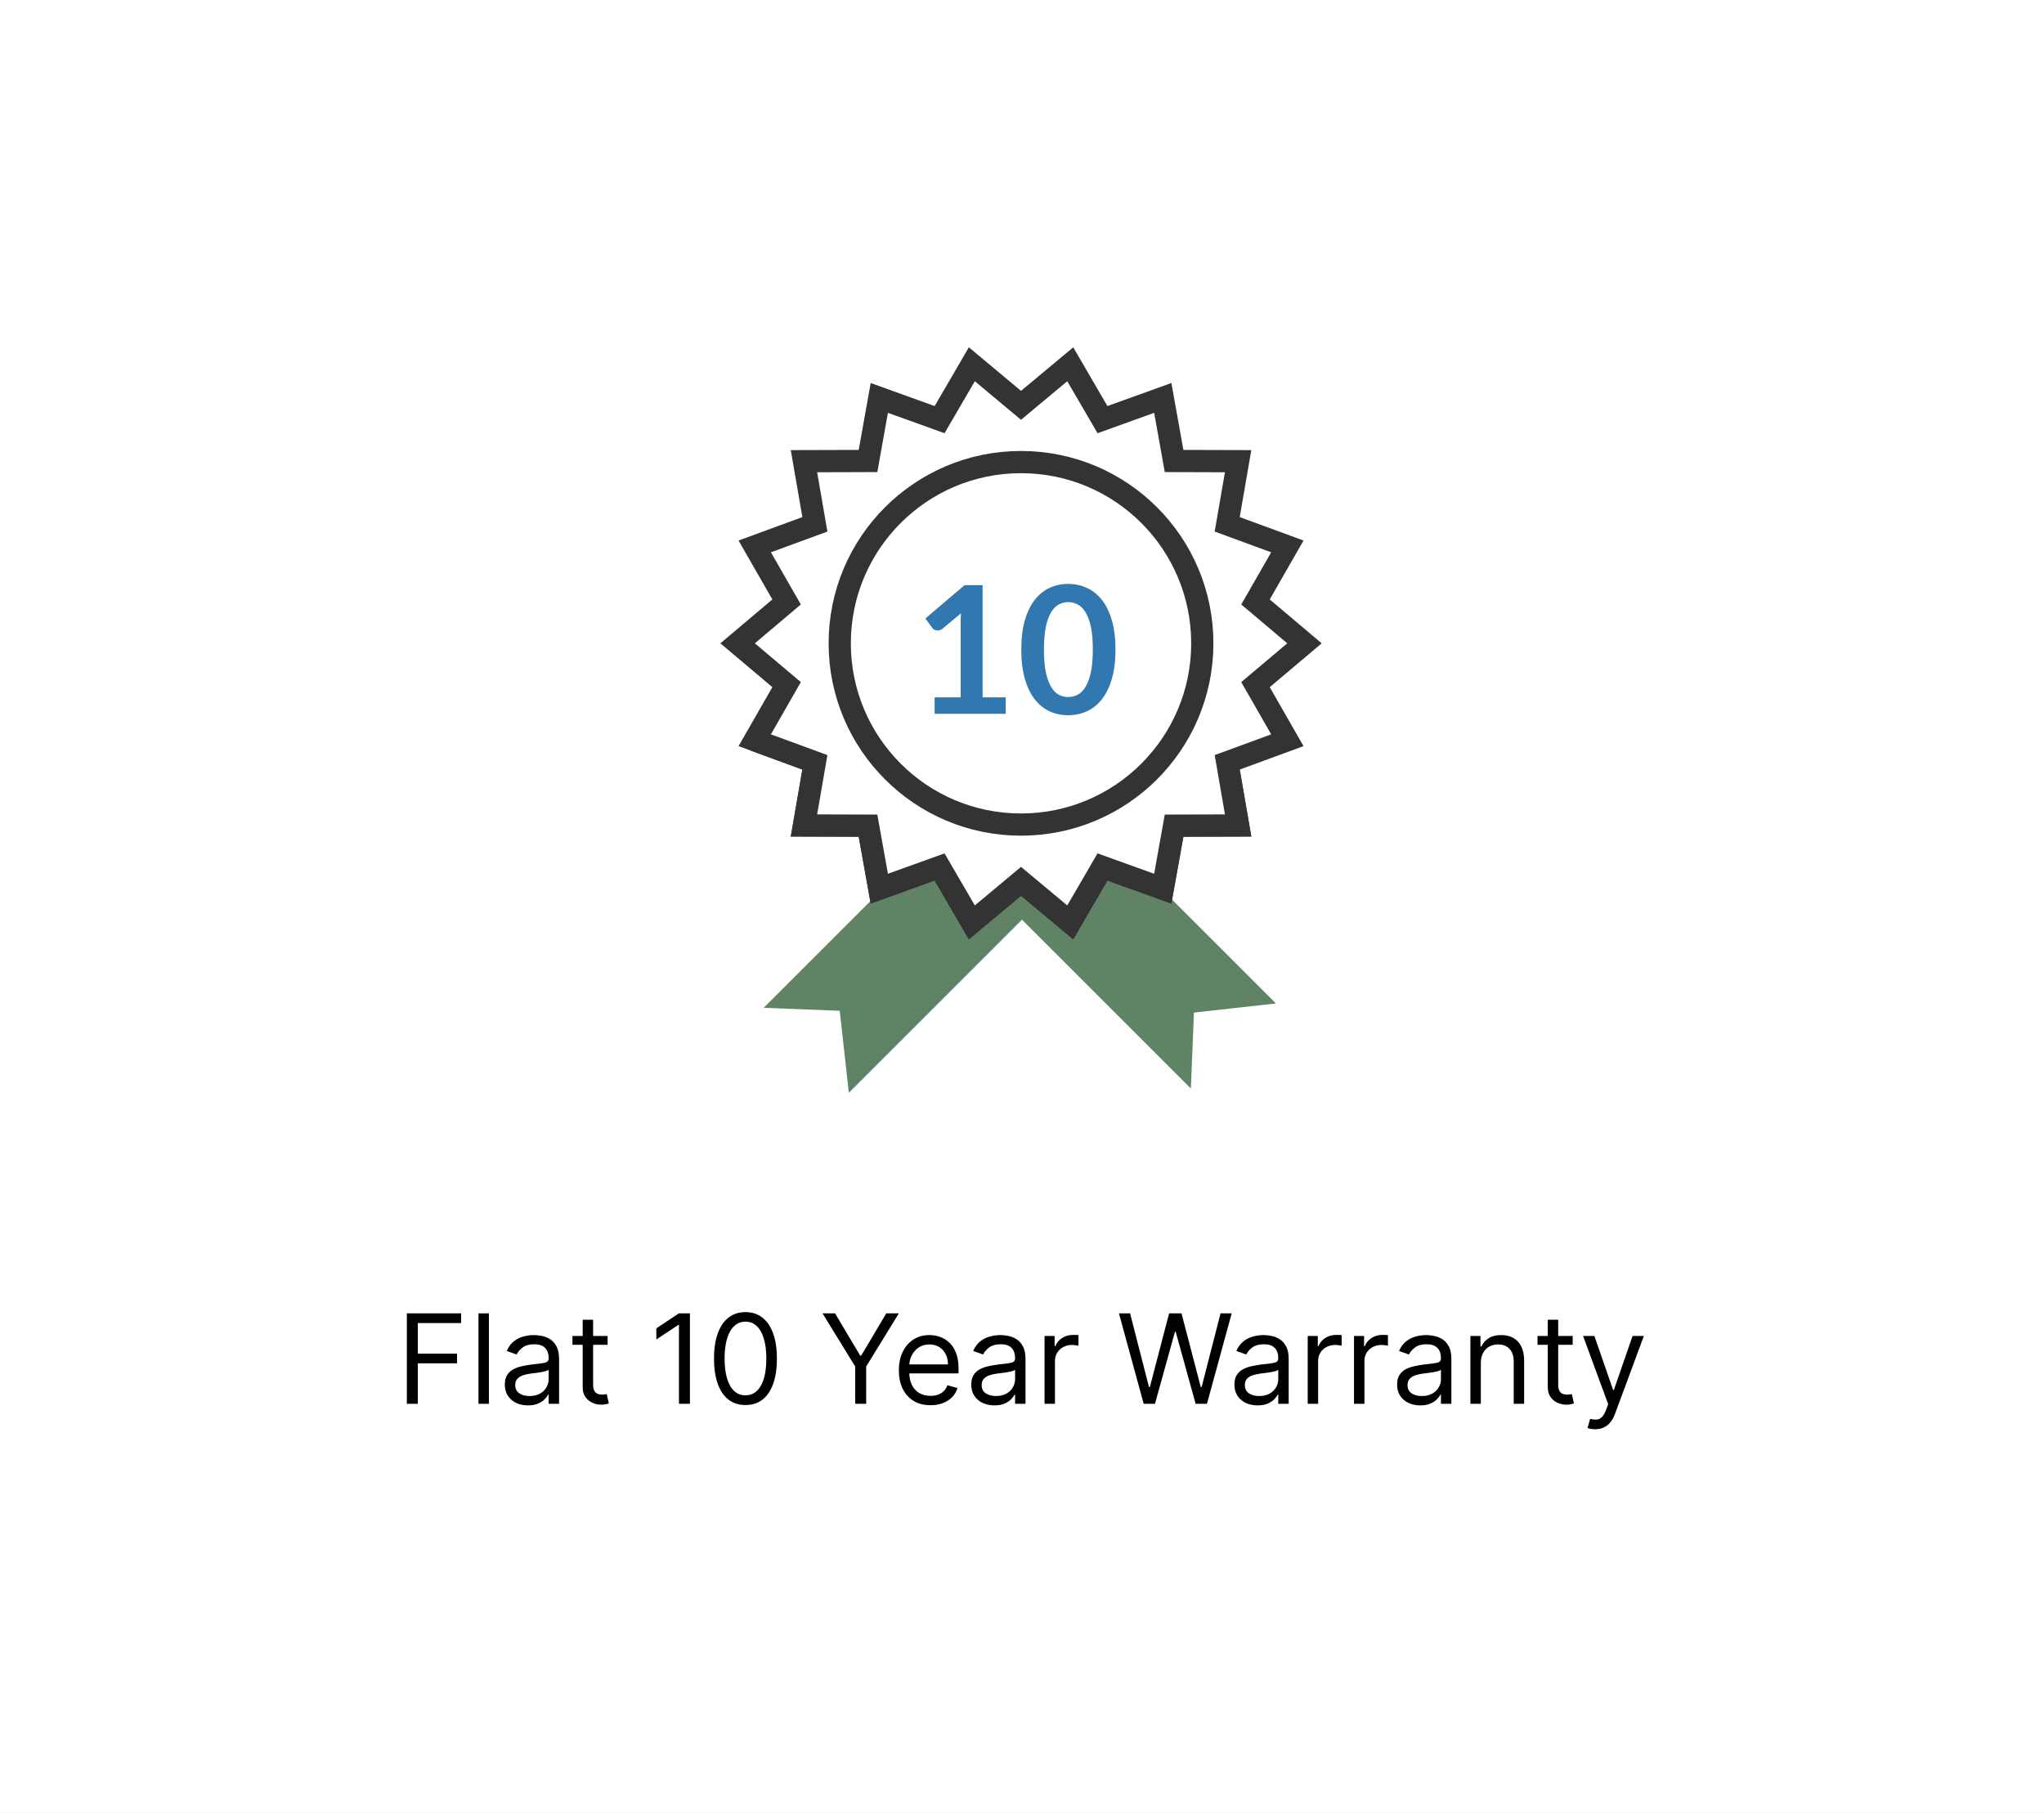
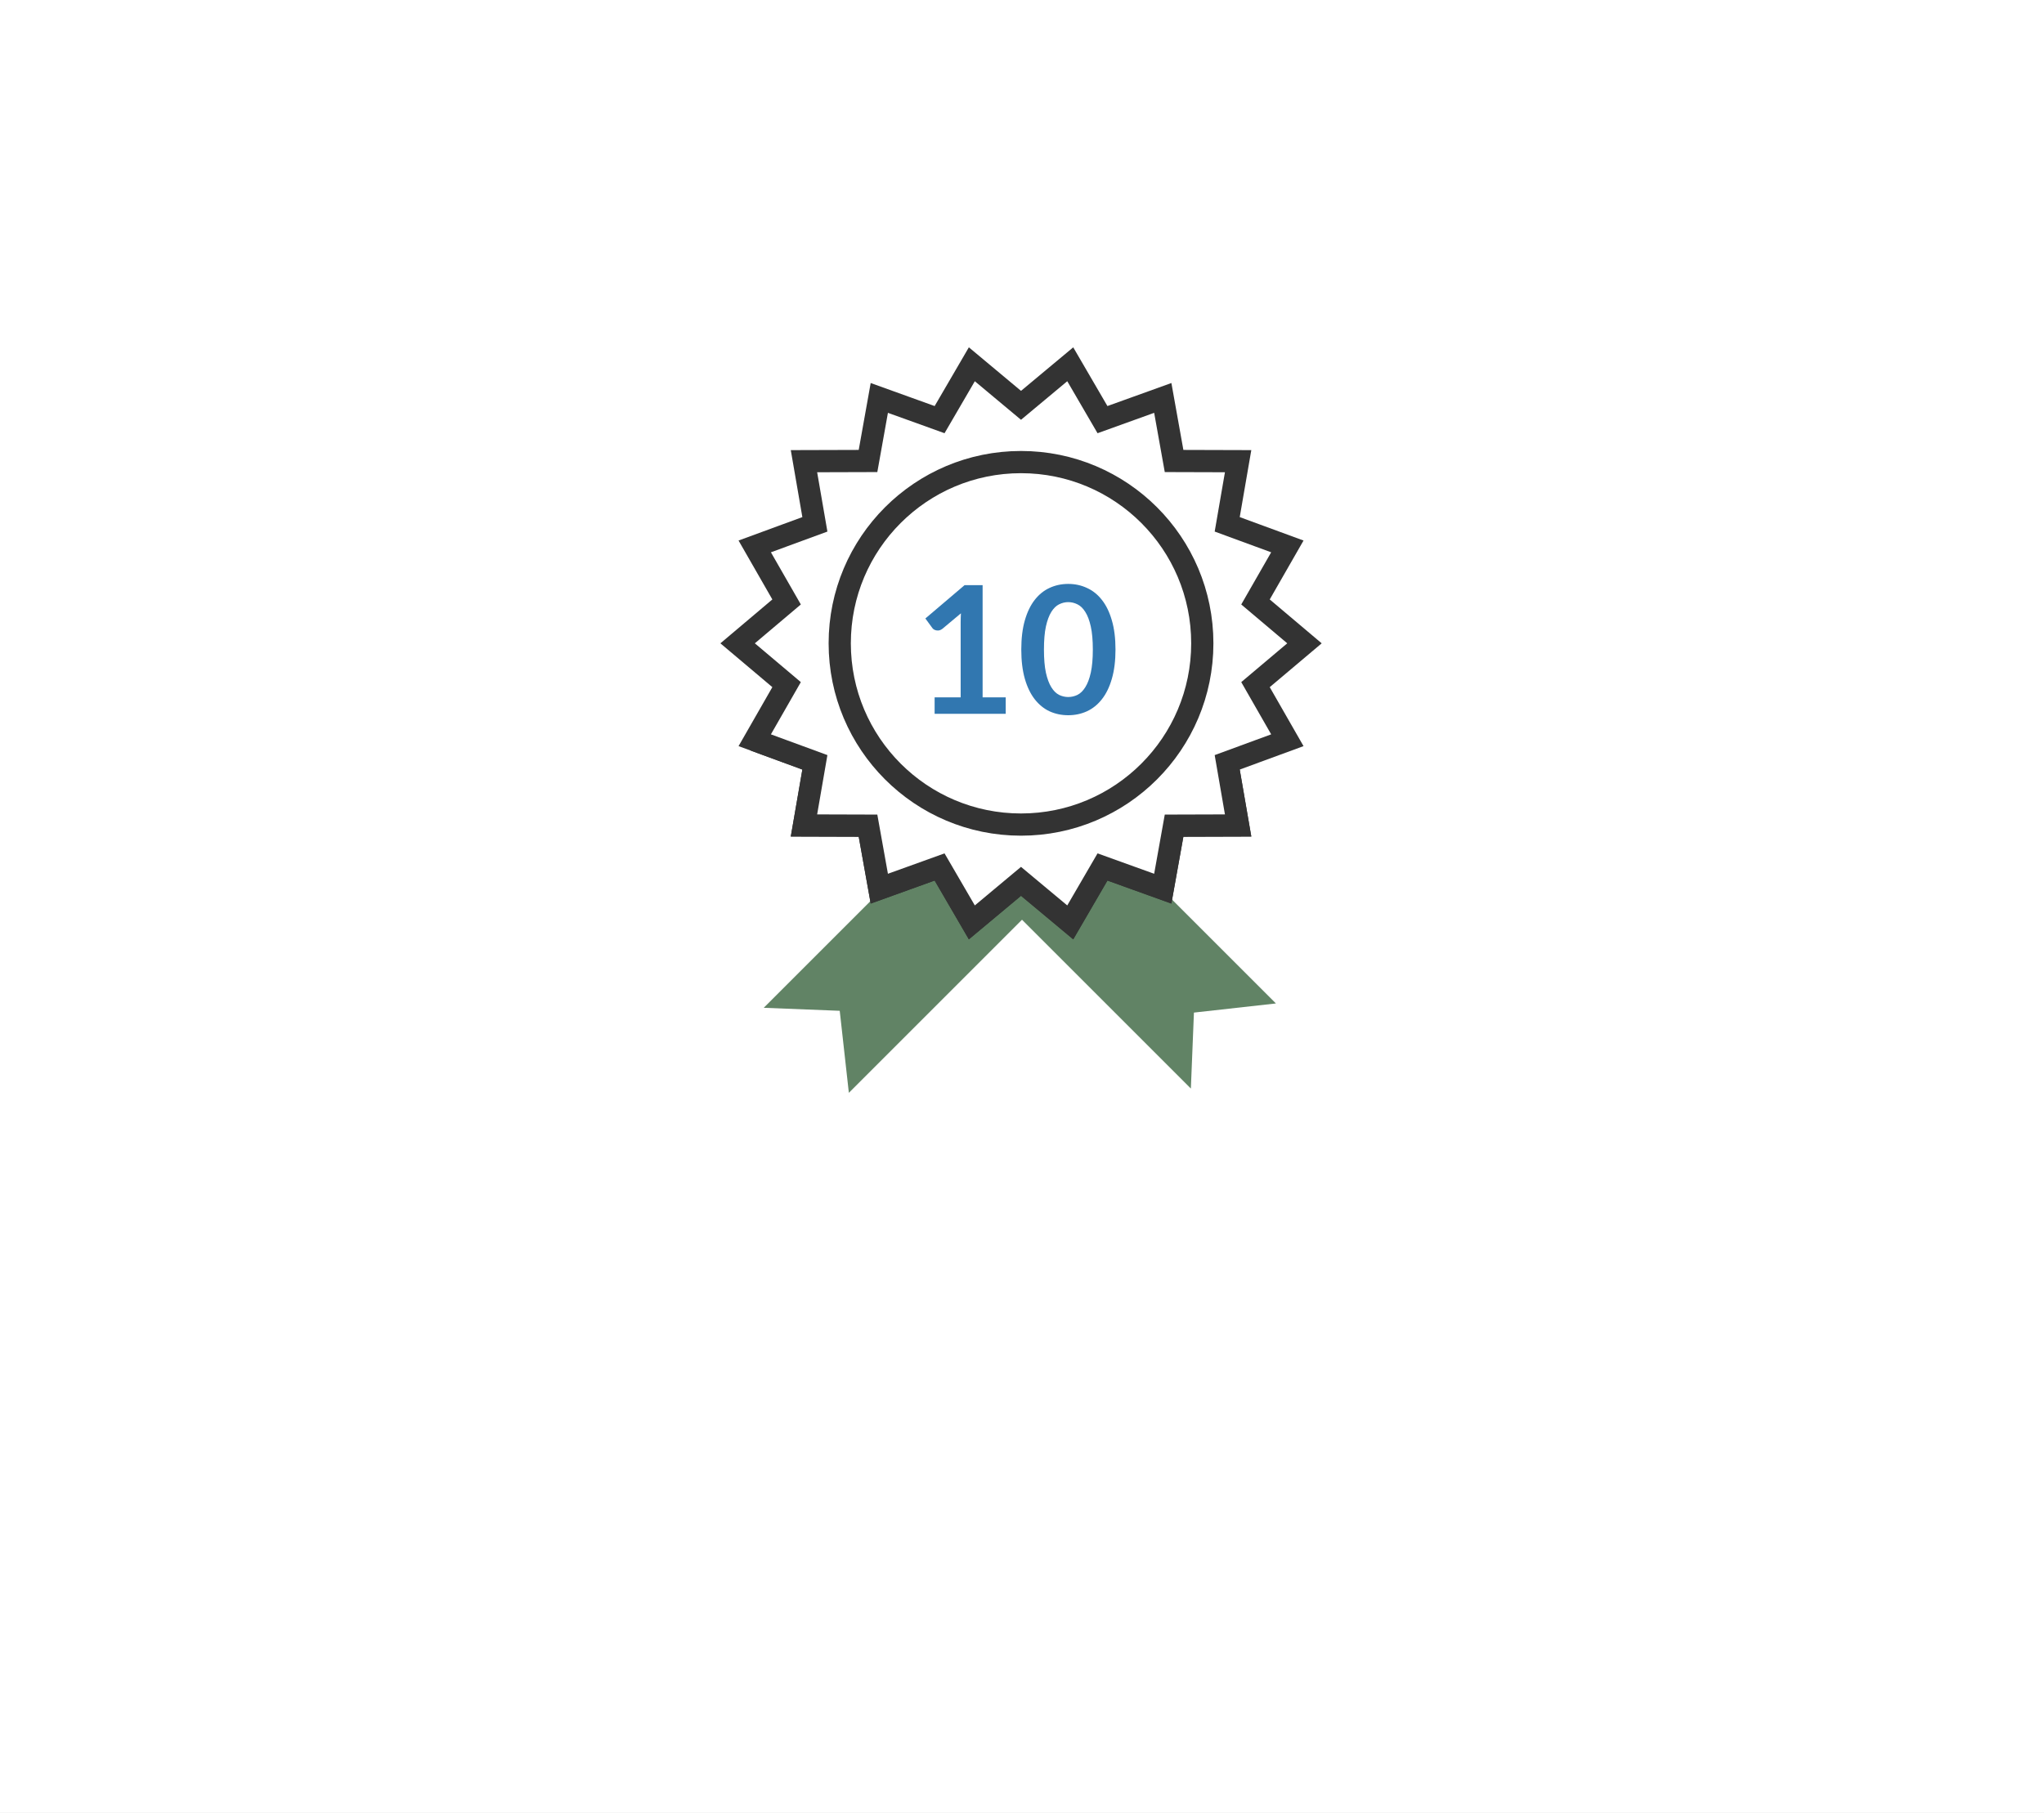
<svg xmlns="http://www.w3.org/2000/svg" width="230" height="204" viewBox="0 0 230 204" fill="none">
  <g clip-path="url(#clip0_1_1199)">
    <path d="M230 0H0V204H230V0Z" fill="white" />
    <path d="M143.573 112.94L134.347 113.968L134.002 122.519L105.282 93.798L114.853 84.22L143.573 112.94Z" fill="#618365" />
    <path d="M95.517 123L94.49 113.767L85.939 113.429L114.659 84.709L124.237 94.28L95.517 123Z" fill="#618365" />
    <path d="M138.091 85.801L139.319 92.907L132.112 92.929L130.841 100.021L124.057 97.578L120.429 103.815L114.889 99.195L109.356 103.815L105.727 97.578L98.945 100.021L97.673 92.929L90.466 92.907L91.694 85.801L84.926 83.315" fill="white" />
    <path d="M138.091 85.801L139.319 92.907L132.112 92.929L130.841 100.021L124.057 97.578L120.429 103.815L114.889 99.195L109.356 103.815L105.727 97.578L98.945 100.021L97.673 92.929L90.466 92.907L91.694 85.801L84.926 83.315" stroke="#333333" stroke-width="2.5" stroke-miterlimit="10" />
    <path d="M114.889 45.62L120.429 41L124.057 47.23L130.841 44.787L132.112 51.886L139.319 51.907L138.091 59.014L144.859 61.5L141.274 67.751L146.785 72.407L141.274 77.056L144.859 83.315L138.091 85.801L139.319 92.907L132.112 92.929L130.841 100.021L124.057 97.578L120.429 103.815L114.889 99.195L109.356 103.815L105.727 97.578L98.944 100.021L97.673 92.929L90.466 92.907L91.694 85.801L84.926 83.315L88.511 77.056L83 72.407L88.511 67.751L84.926 61.5L91.694 59.014L90.466 51.907L97.673 51.886L98.944 44.787L105.727 47.23L109.356 41L114.889 45.62Z" fill="white" stroke="#333333" stroke-width="2.5" stroke-miterlimit="10" />
    <path d="M114.889 92.807C126.155 92.807 135.288 83.674 135.288 72.407C135.288 61.141 126.155 52.008 114.889 52.008C103.623 52.008 94.49 61.141 94.49 72.407C94.49 83.674 103.623 92.807 114.889 92.807Z" fill="white" stroke="#333333" stroke-width="2.5" stroke-miterlimit="10" />
    <path d="M113.168 78.49V80.34H105.168V78.49H108.098V70.06C108.098 69.727 108.108 69.383 108.128 69.03L106.048 70.77C105.928 70.863 105.808 70.923 105.688 70.95C105.575 70.97 105.465 70.97 105.358 70.95C105.258 70.93 105.168 70.897 105.088 70.85C105.008 70.796 104.948 70.74 104.908 70.68L104.128 69.61L108.538 65.86H110.568V78.49H113.168ZM125.52 73.11C125.52 74.37 125.383 75.466 125.11 76.4C124.843 77.326 124.47 78.093 123.99 78.7C123.517 79.306 122.953 79.76 122.3 80.06C121.653 80.353 120.953 80.5 120.2 80.5C119.447 80.5 118.747 80.353 118.1 80.06C117.46 79.76 116.903 79.306 116.43 78.7C115.957 78.093 115.587 77.326 115.32 76.4C115.053 75.466 114.92 74.37 114.92 73.11C114.92 71.843 115.053 70.746 115.32 69.82C115.587 68.893 115.957 68.126 116.43 67.52C116.903 66.913 117.46 66.463 118.1 66.17C118.747 65.87 119.447 65.72 120.2 65.72C120.953 65.72 121.653 65.87 122.3 66.17C122.953 66.463 123.517 66.913 123.99 67.52C124.47 68.126 124.843 68.893 125.11 69.82C125.383 70.746 125.52 71.843 125.52 73.11ZM122.97 73.11C122.97 72.063 122.893 71.197 122.74 70.51C122.587 69.823 122.38 69.276 122.12 68.87C121.867 68.463 121.573 68.18 121.24 68.02C120.907 67.853 120.56 67.77 120.2 67.77C119.847 67.77 119.503 67.853 119.17 68.02C118.843 68.18 118.553 68.463 118.3 68.87C118.047 69.276 117.843 69.823 117.69 70.51C117.543 71.197 117.47 72.063 117.47 73.11C117.47 74.156 117.543 75.023 117.69 75.71C117.843 76.397 118.047 76.943 118.3 77.35C118.553 77.757 118.843 78.043 119.17 78.21C119.503 78.37 119.847 78.45 120.2 78.45C120.56 78.45 120.907 78.37 121.24 78.21C121.573 78.043 121.867 77.757 122.12 77.35C122.38 76.943 122.587 76.397 122.74 75.71C122.893 75.023 122.97 74.156 122.97 73.11Z" fill="#3177B0" />
-     <path d="M45.782 158V147.818H51.887V148.912H47.015V152.352H51.429V153.446H47.015V158H45.782ZM55.013 147.818V158H53.839V147.818H55.013ZM59.409 158.179C58.925 158.179 58.486 158.088 58.091 157.906C57.697 157.72 57.384 157.453 57.152 157.105C56.92 156.754 56.804 156.33 56.804 155.832C56.804 155.395 56.89 155.04 57.062 154.768C57.235 154.493 57.465 154.278 57.753 154.122C58.042 153.966 58.36 153.85 58.708 153.774C59.059 153.695 59.412 153.632 59.767 153.585C60.231 153.526 60.607 153.481 60.895 153.451C61.187 153.418 61.399 153.363 61.532 153.287C61.668 153.211 61.736 153.078 61.736 152.889V152.849C61.736 152.359 61.601 151.978 61.333 151.706C61.068 151.434 60.665 151.298 60.125 151.298C59.565 151.298 59.125 151.421 58.807 151.666C58.489 151.911 58.265 152.173 58.136 152.452L57.022 152.054C57.221 151.59 57.486 151.229 57.818 150.97C58.153 150.708 58.517 150.526 58.912 150.423C59.309 150.317 59.7 150.264 60.085 150.264C60.33 150.264 60.612 150.294 60.93 150.354C61.252 150.41 61.562 150.528 61.86 150.707C62.161 150.886 62.412 151.156 62.611 151.517C62.809 151.878 62.909 152.362 62.909 152.969V158H61.736V156.966H61.676C61.596 157.132 61.464 157.309 61.278 157.498C61.093 157.687 60.846 157.848 60.537 157.98C60.229 158.113 59.853 158.179 59.409 158.179ZM59.588 157.125C60.052 157.125 60.443 157.034 60.761 156.852C61.083 156.669 61.325 156.434 61.487 156.146C61.653 155.857 61.736 155.554 61.736 155.236V154.162C61.686 154.222 61.576 154.276 61.407 154.326C61.242 154.372 61.049 154.414 60.831 154.45C60.615 154.483 60.405 154.513 60.199 154.54C59.997 154.563 59.833 154.583 59.707 154.599C59.402 154.639 59.117 154.704 58.852 154.793C58.59 154.879 58.378 155.01 58.216 155.186C58.056 155.358 57.977 155.594 57.977 155.892C57.977 156.3 58.128 156.608 58.429 156.817C58.734 157.022 59.12 157.125 59.588 157.125ZM68.371 150.364V151.358H64.414V150.364H68.371ZM65.567 148.534H66.741V155.812C66.741 156.144 66.789 156.393 66.885 156.558C66.984 156.721 67.11 156.83 67.263 156.886C67.418 156.939 67.582 156.966 67.755 156.966C67.884 156.966 67.99 156.959 68.073 156.946C68.156 156.929 68.222 156.916 68.272 156.906L68.511 157.96C68.431 157.99 68.32 158.02 68.177 158.05C68.035 158.083 67.854 158.099 67.636 158.099C67.304 158.099 66.979 158.028 66.661 157.886C66.346 157.743 66.084 157.526 65.876 157.234C65.67 156.943 65.567 156.575 65.567 156.131V148.534ZM77.633 147.818V158H76.4V149.111H76.341L73.855 150.761V149.509L76.4 147.818H77.633ZM83.883 158.139C83.134 158.139 82.496 157.935 81.969 157.528C81.442 157.117 81.039 156.522 80.761 155.743C80.482 154.961 80.343 154.016 80.343 152.909C80.343 151.809 80.482 150.869 80.761 150.09C81.042 149.308 81.447 148.711 81.974 148.3C82.504 147.886 83.14 147.679 83.883 147.679C84.625 147.679 85.26 147.886 85.787 148.3C86.317 148.711 86.722 149.308 87 150.09C87.282 150.869 87.422 151.809 87.422 152.909C87.422 154.016 87.283 154.961 87.005 155.743C86.727 156.522 86.324 157.117 85.797 157.528C85.27 157.935 84.632 158.139 83.883 158.139ZM83.883 157.045C84.625 157.045 85.202 156.687 85.613 155.972C86.024 155.256 86.229 154.235 86.229 152.909C86.229 152.027 86.135 151.277 85.946 150.657C85.76 150.037 85.492 149.565 85.141 149.24C84.793 148.915 84.373 148.753 83.883 148.753C83.147 148.753 82.572 149.116 82.158 149.842C81.743 150.564 81.536 151.587 81.536 152.909C81.536 153.791 81.629 154.54 81.814 155.156C82 155.773 82.267 156.242 82.615 156.563C82.966 156.885 83.389 157.045 83.883 157.045ZM92.553 147.818H93.965L96.789 152.571H96.908L99.732 147.818H101.144L97.465 153.804V158H96.232V153.804L92.553 147.818ZM104.701 158.159C103.966 158.159 103.331 157.997 102.797 157.672C102.267 157.344 101.858 156.886 101.569 156.3C101.284 155.71 101.142 155.024 101.142 154.241C101.142 153.459 101.284 152.77 101.569 152.173C101.858 151.573 102.259 151.106 102.772 150.771C103.289 150.433 103.893 150.264 104.582 150.264C104.98 150.264 105.373 150.33 105.76 150.463C106.148 150.596 106.501 150.811 106.819 151.109C107.137 151.404 107.391 151.795 107.58 152.283C107.769 152.77 107.863 153.37 107.863 154.082V154.58H101.977V153.565H106.67C106.67 153.134 106.584 152.75 106.412 152.412C106.243 152.074 106.001 151.807 105.686 151.612C105.374 151.416 105.006 151.318 104.582 151.318C104.115 151.318 103.71 151.434 103.369 151.666C103.031 151.895 102.771 152.193 102.588 152.561C102.406 152.929 102.315 153.323 102.315 153.744V154.42C102.315 154.997 102.414 155.486 102.613 155.887C102.815 156.285 103.096 156.588 103.453 156.797C103.811 157.002 104.227 157.105 104.701 157.105C105.01 157.105 105.288 157.062 105.537 156.976C105.788 156.886 106.006 156.754 106.188 156.578C106.37 156.399 106.511 156.177 106.61 155.912L107.744 156.23C107.625 156.615 107.424 156.953 107.142 157.244C106.861 157.533 106.513 157.758 106.098 157.92C105.684 158.08 105.218 158.159 104.701 158.159ZM111.895 158.179C111.411 158.179 110.972 158.088 110.578 157.906C110.183 157.72 109.87 157.453 109.638 157.105C109.406 156.754 109.29 156.33 109.29 155.832C109.29 155.395 109.376 155.04 109.549 154.768C109.721 154.493 109.951 154.278 110.24 154.122C110.528 153.966 110.846 153.85 111.194 153.774C111.546 153.695 111.899 153.632 112.253 153.585C112.717 153.526 113.093 153.481 113.382 153.451C113.673 153.418 113.886 153.363 114.018 153.287C114.154 153.211 114.222 153.078 114.222 152.889V152.849C114.222 152.359 114.088 151.978 113.819 151.706C113.554 151.434 113.151 151.298 112.611 151.298C112.051 151.298 111.612 151.421 111.294 151.666C110.975 151.911 110.752 152.173 110.623 152.452L109.509 152.054C109.708 151.59 109.973 151.229 110.304 150.97C110.639 150.708 111.004 150.526 111.398 150.423C111.796 150.317 112.187 150.264 112.571 150.264C112.817 150.264 113.098 150.294 113.417 150.354C113.738 150.41 114.048 150.528 114.346 150.707C114.648 150.886 114.898 151.156 115.097 151.517C115.296 151.878 115.395 152.362 115.395 152.969V158H114.222V156.966H114.162C114.083 157.132 113.95 157.309 113.765 157.498C113.579 157.687 113.332 157.848 113.024 157.98C112.716 158.113 112.339 158.179 111.895 158.179ZM112.074 157.125C112.538 157.125 112.929 157.034 113.248 156.852C113.569 156.669 113.811 156.434 113.973 156.146C114.139 155.857 114.222 155.554 114.222 155.236V154.162C114.172 154.222 114.063 154.276 113.894 154.326C113.728 154.372 113.536 154.414 113.317 154.45C113.102 154.483 112.891 154.513 112.686 154.54C112.484 154.563 112.319 154.583 112.194 154.599C111.889 154.639 111.604 154.704 111.338 154.793C111.077 154.879 110.864 155.01 110.702 155.186C110.543 155.358 110.463 155.594 110.463 155.892C110.463 156.3 110.614 156.608 110.916 156.817C111.221 157.022 111.607 157.125 112.074 157.125ZM117.537 158V150.364H118.67V151.517H118.75C118.889 151.139 119.141 150.833 119.506 150.597C119.87 150.362 120.281 150.244 120.738 150.244C120.825 150.244 120.932 150.246 121.062 150.249C121.191 150.253 121.289 150.258 121.355 150.264V151.457C121.315 151.447 121.224 151.433 121.081 151.413C120.942 151.389 120.795 151.378 120.639 151.378C120.268 151.378 119.936 151.456 119.645 151.612C119.356 151.764 119.128 151.976 118.959 152.248C118.793 152.516 118.71 152.823 118.71 153.168V158H117.537ZM128.692 158L125.908 147.818H127.161L129.288 156.111H129.388L131.555 147.818H132.947L135.115 156.111H135.214L137.342 147.818H138.595L135.811 158H134.538L132.291 149.886H132.212L129.964 158H128.692ZM141.509 158.179C141.025 158.179 140.585 158.088 140.191 157.906C139.797 157.72 139.483 157.453 139.251 157.105C139.019 156.754 138.903 156.33 138.903 155.832C138.903 155.395 138.99 155.04 139.162 154.768C139.334 154.493 139.565 154.278 139.853 154.122C140.141 153.966 140.46 153.85 140.808 153.774C141.159 153.695 141.512 153.632 141.866 153.585C142.33 153.526 142.707 153.481 142.995 153.451C143.287 153.418 143.499 153.363 143.631 153.287C143.767 153.211 143.835 153.078 143.835 152.889V152.849C143.835 152.359 143.701 151.978 143.433 151.706C143.167 151.434 142.765 151.298 142.224 151.298C141.664 151.298 141.225 151.421 140.907 151.666C140.589 151.911 140.365 152.173 140.236 152.452L139.122 152.054C139.321 151.59 139.586 151.229 139.918 150.97C140.252 150.708 140.617 150.526 141.011 150.423C141.409 150.317 141.8 150.264 142.185 150.264C142.43 150.264 142.712 150.294 143.03 150.354C143.351 150.41 143.661 150.528 143.96 150.707C144.261 150.886 144.511 151.156 144.71 151.517C144.909 151.878 145.009 152.362 145.009 152.969V158H143.835V156.966H143.776C143.696 157.132 143.563 157.309 143.378 157.498C143.192 157.687 142.945 157.848 142.637 157.98C142.329 158.113 141.953 158.179 141.509 158.179ZM141.688 157.125C142.152 157.125 142.543 157.034 142.861 156.852C143.182 156.669 143.424 156.434 143.587 156.146C143.752 155.857 143.835 155.554 143.835 155.236V154.162C143.786 154.222 143.676 154.276 143.507 154.326C143.341 154.372 143.149 154.414 142.93 154.45C142.715 154.483 142.504 154.513 142.299 154.54C142.097 154.563 141.933 154.583 141.807 154.599C141.502 154.639 141.217 154.704 140.952 154.793C140.69 154.879 140.478 155.01 140.315 155.186C140.156 155.358 140.077 155.594 140.077 155.892C140.077 156.3 140.228 156.608 140.529 156.817C140.834 157.022 141.22 157.125 141.688 157.125ZM147.15 158V150.364H148.284V151.517H148.363C148.502 151.139 148.754 150.833 149.119 150.597C149.483 150.362 149.894 150.244 150.352 150.244C150.438 150.244 150.546 150.246 150.675 150.249C150.804 150.253 150.902 150.258 150.968 150.264V151.457C150.928 151.447 150.837 151.433 150.695 151.413C150.556 151.389 150.408 151.378 150.252 151.378C149.881 151.378 149.55 151.456 149.258 151.612C148.97 151.764 148.741 151.976 148.572 152.248C148.406 152.516 148.323 152.823 148.323 153.168V158H147.15ZM152.359 158V150.364H153.493V151.517H153.572C153.711 151.139 153.963 150.833 154.328 150.597C154.692 150.362 155.103 150.244 155.561 150.244C155.647 150.244 155.755 150.246 155.884 150.249C156.013 150.253 156.111 150.258 156.177 150.264V151.457C156.137 151.447 156.046 151.433 155.904 151.413C155.765 151.389 155.617 151.378 155.461 151.378C155.09 151.378 154.759 151.456 154.467 151.612C154.179 151.764 153.95 151.976 153.781 152.248C153.615 152.516 153.532 152.823 153.532 153.168V158H152.359ZM159.815 158.179C159.331 158.179 158.892 158.088 158.498 157.906C158.103 157.72 157.79 157.453 157.558 157.105C157.326 156.754 157.21 156.33 157.21 155.832C157.21 155.395 157.296 155.04 157.469 154.768C157.641 154.493 157.871 154.278 158.16 154.122C158.448 153.966 158.766 153.85 159.114 153.774C159.465 153.695 159.818 153.632 160.173 153.585C160.637 153.526 161.013 153.481 161.302 153.451C161.593 153.418 161.805 153.363 161.938 153.287C162.074 153.211 162.142 153.078 162.142 152.889V152.849C162.142 152.359 162.008 151.978 161.739 151.706C161.474 151.434 161.071 151.298 160.531 151.298C159.971 151.298 159.532 151.421 159.214 151.666C158.895 151.911 158.672 152.173 158.542 152.452L157.429 152.054C157.628 151.59 157.893 151.229 158.224 150.97C158.559 150.708 158.924 150.526 159.318 150.423C159.716 150.317 160.107 150.264 160.491 150.264C160.737 150.264 161.018 150.294 161.336 150.354C161.658 150.41 161.968 150.528 162.266 150.707C162.568 150.886 162.818 151.156 163.017 151.517C163.216 151.878 163.315 152.362 163.315 152.969V158H162.142V156.966H162.082C162.003 157.132 161.87 157.309 161.684 157.498C161.499 157.687 161.252 157.848 160.944 157.98C160.635 158.113 160.259 158.179 159.815 158.179ZM159.994 157.125C160.458 157.125 160.849 157.034 161.167 156.852C161.489 156.669 161.731 156.434 161.893 156.146C162.059 155.857 162.142 155.554 162.142 155.236V154.162C162.092 154.222 161.983 154.276 161.814 154.326C161.648 154.372 161.456 154.414 161.237 154.45C161.022 154.483 160.811 154.513 160.606 154.54C160.403 154.563 160.239 154.583 160.113 154.599C159.809 154.639 159.523 154.704 159.258 154.793C158.997 154.879 158.784 155.01 158.622 155.186C158.463 155.358 158.383 155.594 158.383 155.892C158.383 156.3 158.534 156.608 158.836 156.817C159.141 157.022 159.527 157.125 159.994 157.125ZM166.63 153.406V158H165.457V150.364H166.59V151.557H166.69C166.869 151.169 167.14 150.857 167.505 150.622C167.87 150.384 168.34 150.264 168.917 150.264C169.434 150.264 169.886 150.37 170.274 150.582C170.662 150.791 170.964 151.109 171.179 151.537C171.394 151.961 171.502 152.498 171.502 153.148V158H170.329V153.227C170.329 152.627 170.173 152.16 169.862 151.825C169.55 151.487 169.122 151.318 168.579 151.318C168.204 151.318 167.87 151.399 167.575 151.562C167.283 151.724 167.053 151.961 166.884 152.273C166.714 152.584 166.63 152.962 166.63 153.406ZM176.967 150.364V151.358H173.01V150.364H176.967ZM174.163 148.534H175.336V155.812C175.336 156.144 175.385 156.393 175.481 156.558C175.58 156.721 175.706 156.83 175.858 156.886C176.014 156.939 176.178 156.966 176.351 156.966C176.48 156.966 176.586 156.959 176.669 156.946C176.752 156.929 176.818 156.916 176.868 156.906L177.106 157.96C177.027 157.99 176.916 158.02 176.773 158.05C176.631 158.083 176.45 158.099 176.231 158.099C175.9 158.099 175.575 158.028 175.257 157.886C174.942 157.743 174.68 157.526 174.471 157.234C174.266 156.943 174.163 156.575 174.163 156.131V148.534ZM179.488 160.864C179.289 160.864 179.112 160.847 178.956 160.814C178.8 160.784 178.692 160.754 178.633 160.724L178.931 159.69C179.216 159.763 179.468 159.79 179.687 159.77C179.905 159.75 180.099 159.652 180.268 159.477C180.441 159.304 180.598 159.024 180.741 158.636L180.959 158.04L178.135 150.364H179.408L181.516 156.449H181.596L183.704 150.364H184.976L181.735 159.114C181.589 159.508 181.408 159.835 181.193 160.093C180.978 160.355 180.727 160.549 180.442 160.675C180.161 160.801 179.842 160.864 179.488 160.864Z" fill="black" />
  </g>
  <defs>
    <clipPath id="clip0_1_1199">
      <rect width="230" height="204" fill="white" />
    </clipPath>
  </defs>
</svg>
